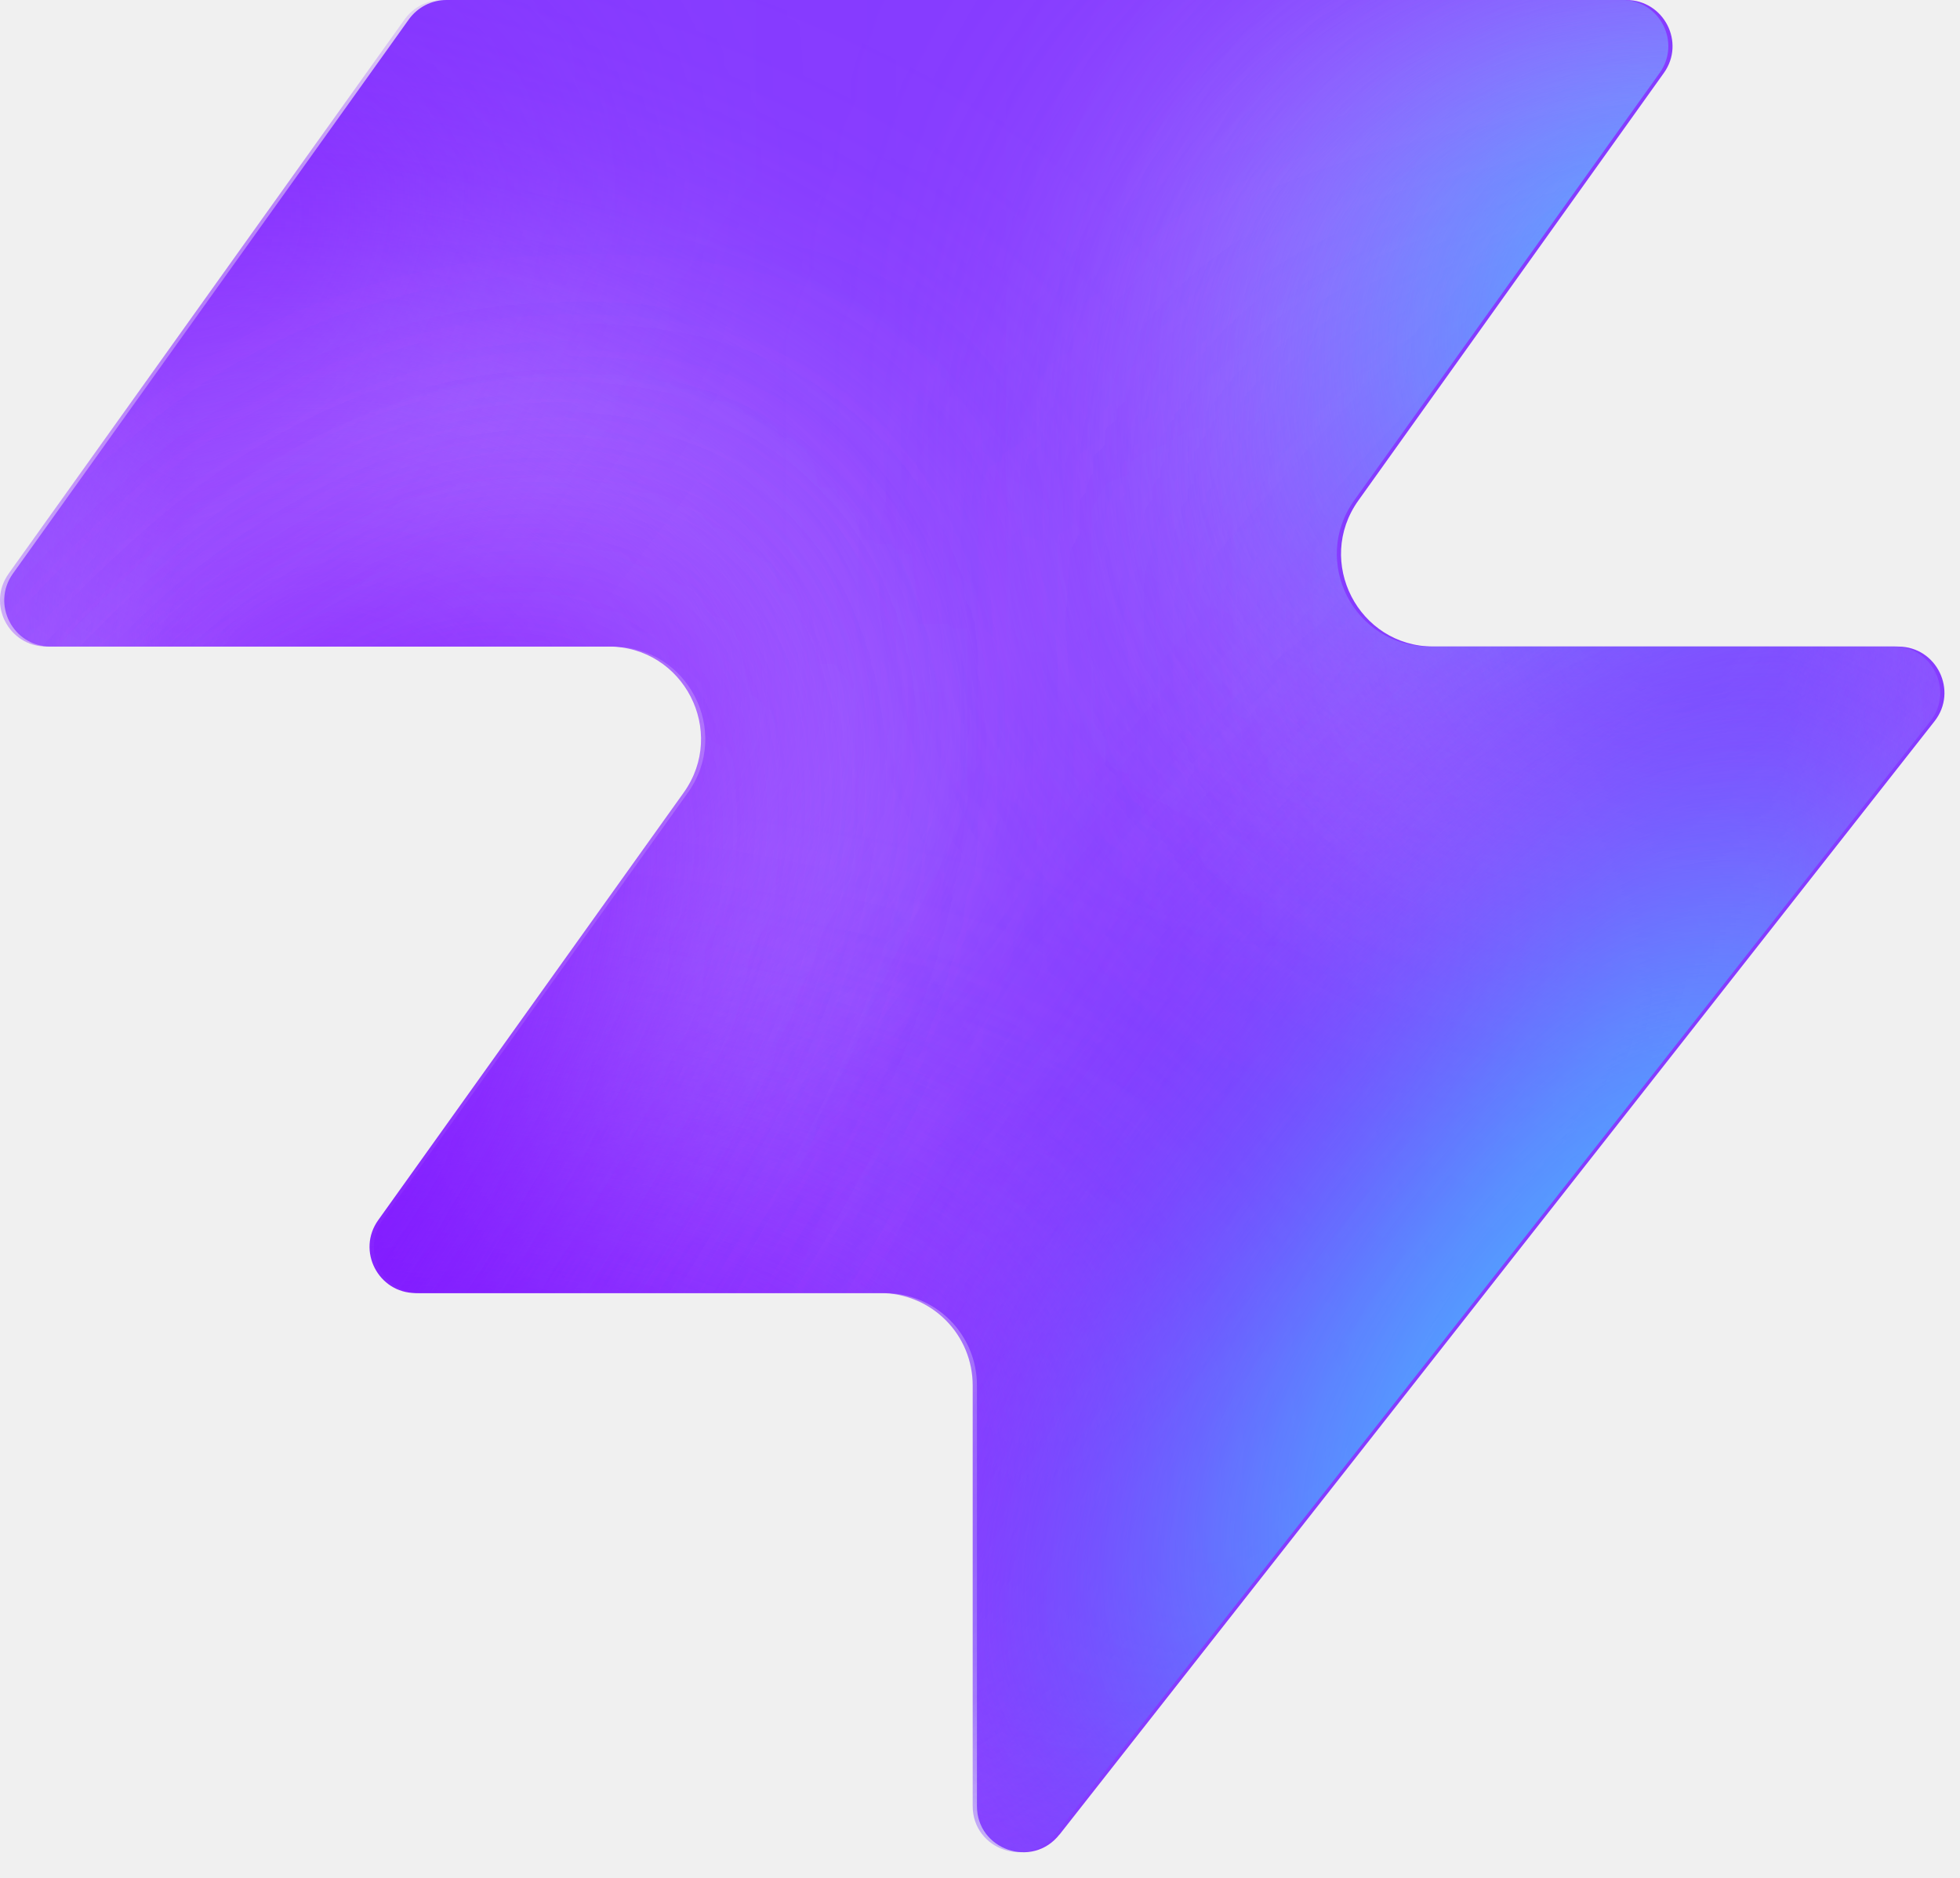
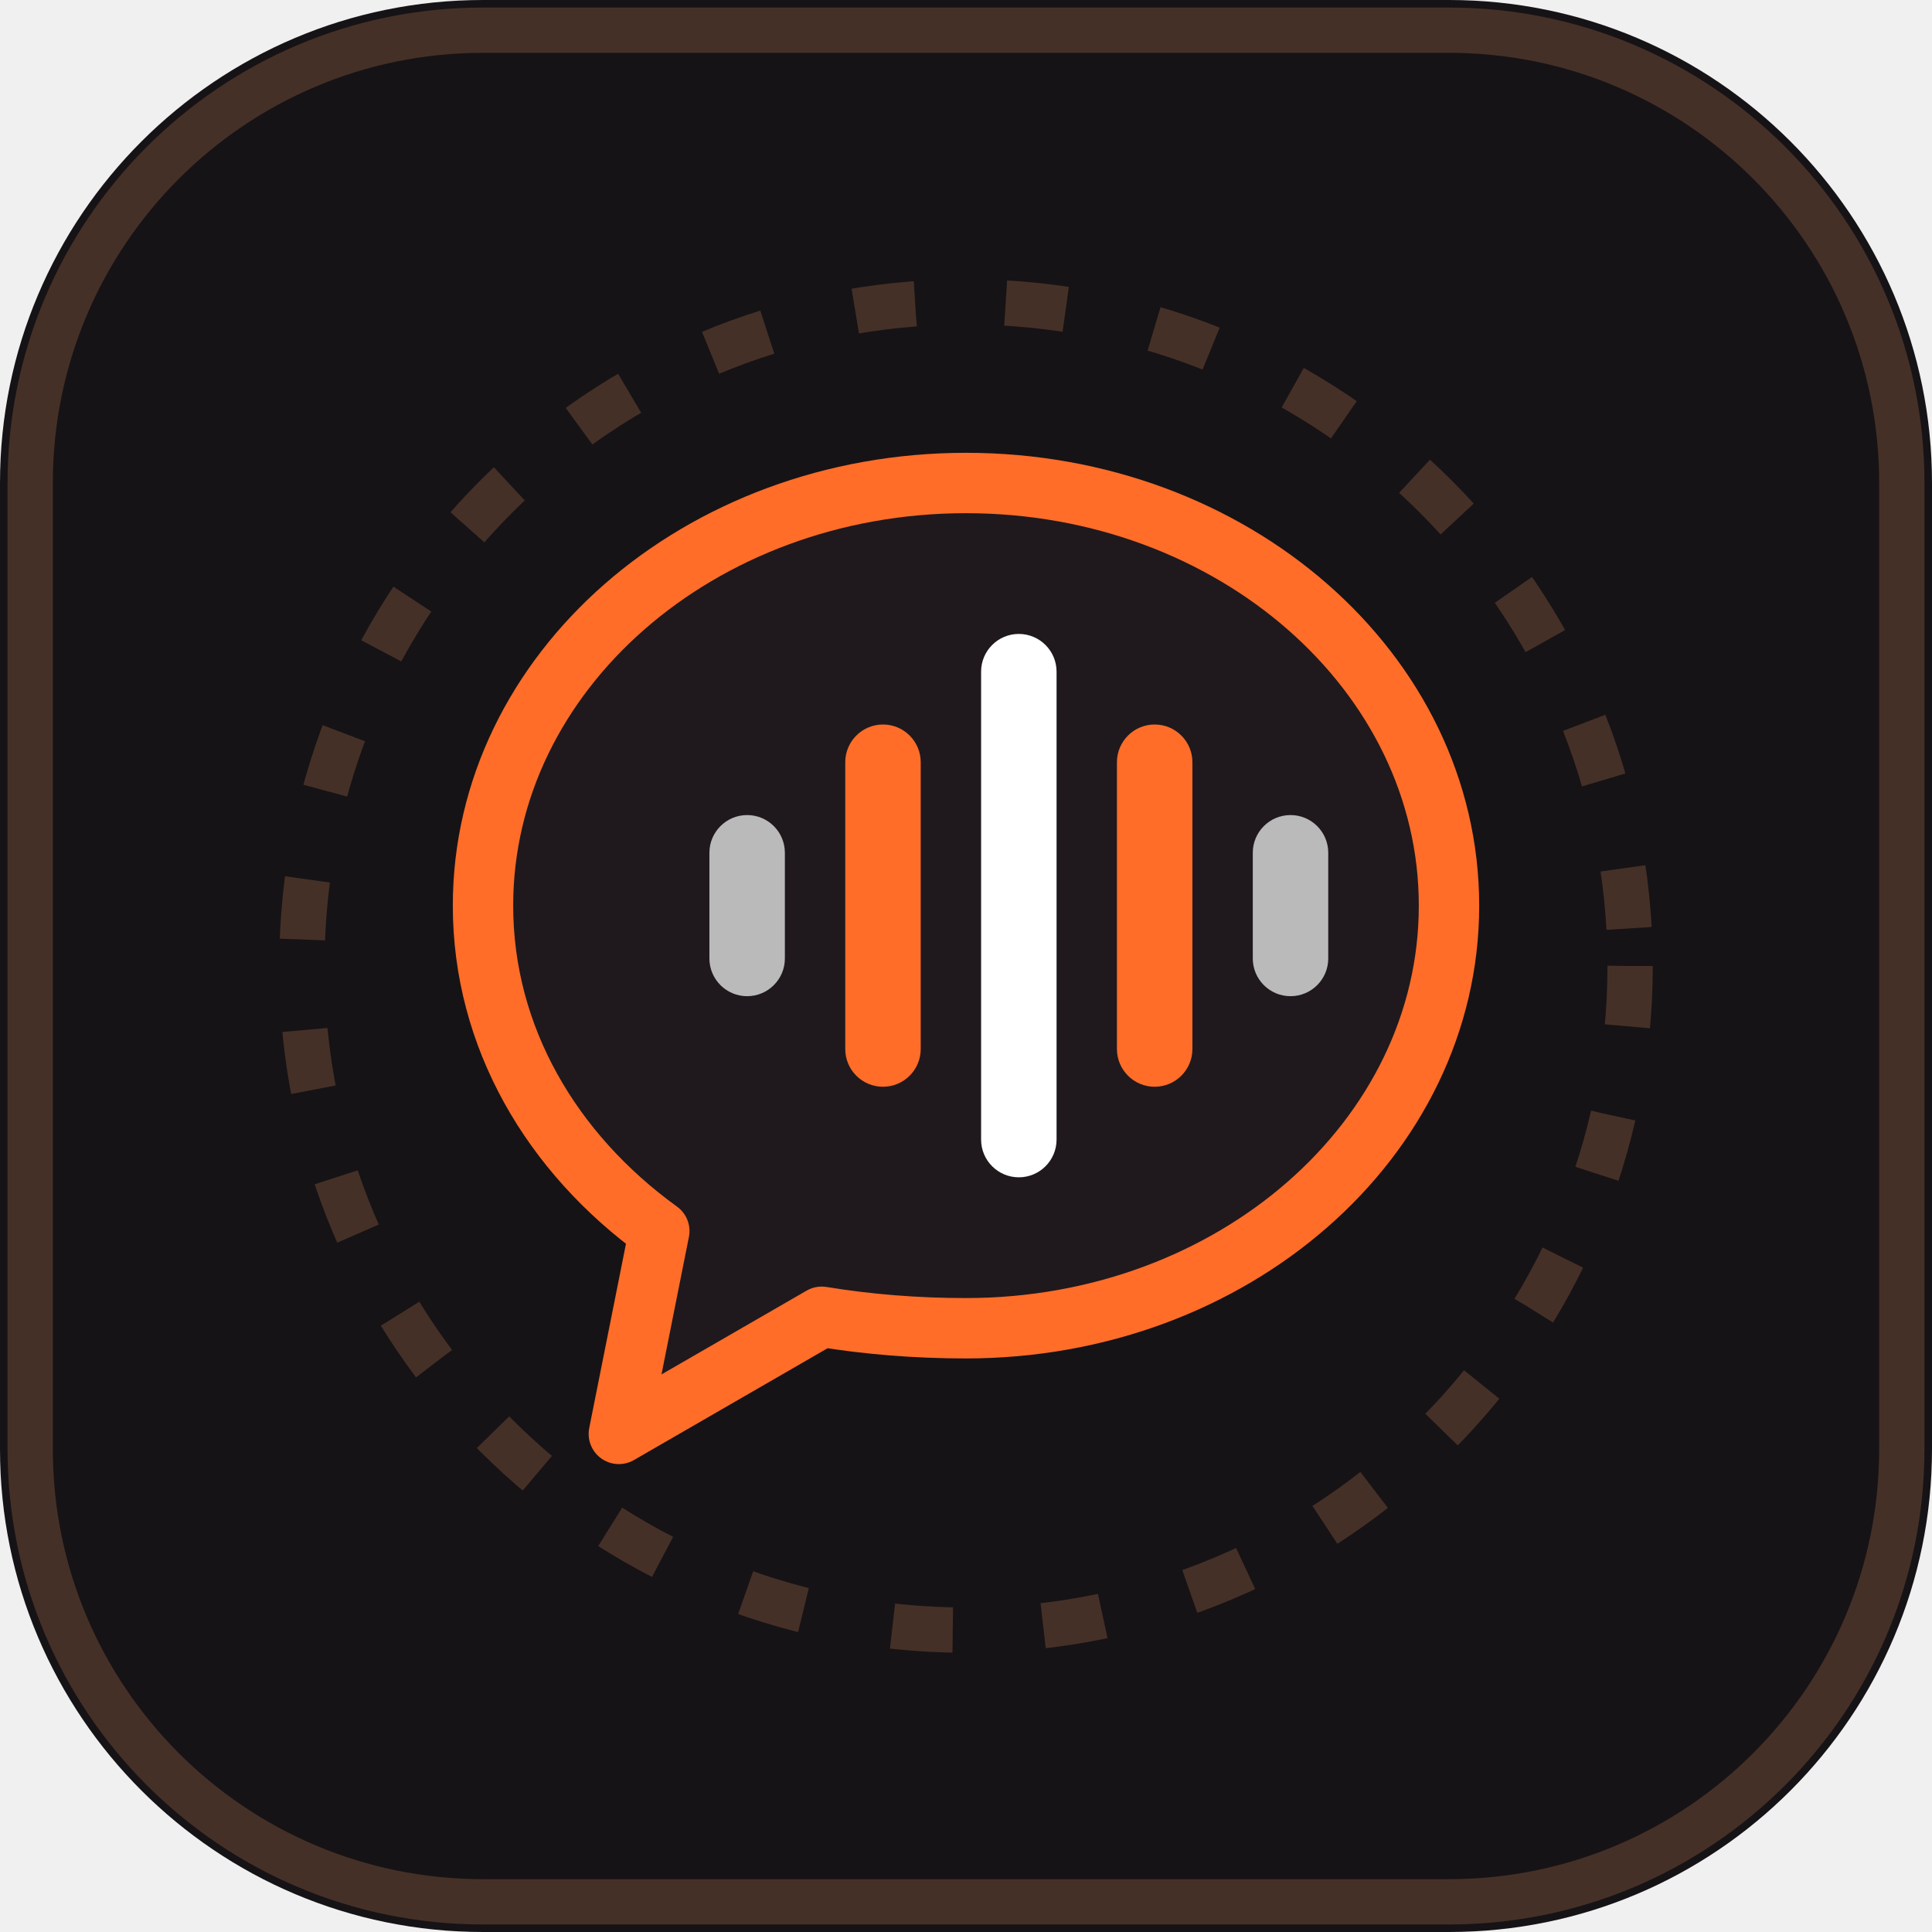
- <svg xmlns="http://www.w3.org/2000/svg" width="48" height="46" fill="none" viewBox="0 0 48 46">
-   <path fill="#863bff" d="M25.946 44.938c-.664.845-2.021.375-2.021-.698V33.937a2.26 2.26 0 0 0-2.262-2.262H10.287c-.92 0-1.456-1.04-.92-1.788l7.48-10.471c1.07-1.497 0-3.578-1.842-3.578H1.237c-.92 0-1.456-1.04-.92-1.788L10.013.474c.214-.297.556-.474.92-.474h28.894c.92 0 1.456 1.04.92 1.788l-7.48 10.471c-1.07 1.498 0 3.579 1.842 3.579h11.377c.943 0 1.473 1.088.89 1.83L25.947 44.94z" style="fill:#863bff;fill:color(display-p3 .525 .23 1);fill-opacity:1" />
-   <mask id="a" width="48" height="46" x="0" y="0" maskUnits="userSpaceOnUse" style="mask-type:alpha">
-     <path fill="#000" d="M25.842 44.938c-.664.844-2.021.375-2.021-.698V33.937a2.26 2.26 0 0 0-2.262-2.262H10.183c-.92 0-1.456-1.04-.92-1.788l7.48-10.471c1.07-1.498 0-3.579-1.842-3.579H1.133c-.92 0-1.456-1.04-.92-1.787L9.91.473c.214-.297.556-.474.92-.474h28.894c.92 0 1.456 1.04.92 1.788l-7.48 10.471c-1.07 1.498 0 3.578 1.842 3.578h11.377c.943 0 1.473 1.088.89 1.832L25.843 44.94z" style="fill:#000;fill-opacity:1" />
-   </mask>
-   <g mask="url(#a)">
-     <g filter="url(#b)">
-       <ellipse cx="5.508" cy="14.704" fill="#ede6ff" rx="5.508" ry="14.704" style="fill:#ede6ff;fill:color(display-p3 .927 .903 1);fill-opacity:1" transform="matrix(.00324 1 1 -.00324 -4.47 31.516)" />
-     </g>
-     <g filter="url(#c)">
-       <ellipse cx="10.399" cy="29.851" fill="#ede6ff" rx="10.399" ry="29.851" style="fill:#ede6ff;fill:color(display-p3 .927 .903 1);fill-opacity:1" transform="matrix(.00324 1 1 -.00324 -39.328 7.883)" />
-     </g>
-     <g filter="url(#d)">
-       <ellipse cx="5.508" cy="30.487" fill="#7e14ff" rx="5.508" ry="30.487" style="fill:#7e14ff;fill:color(display-p3 .492 .077 1);fill-opacity:1" transform="rotate(89.814 -25.913 -14.639)scale(1 -1)" />
-     </g>
-     <g filter="url(#e)">
-       <ellipse cx="5.508" cy="30.599" fill="#7e14ff" rx="5.508" ry="30.599" style="fill:#7e14ff;fill:color(display-p3 .492 .077 1);fill-opacity:1" transform="rotate(89.814 -32.644 -3.334)scale(1 -1)" />
-     </g>
-     <g filter="url(#f)">
-       <ellipse cx="5.508" cy="30.599" fill="#7e14ff" rx="5.508" ry="30.599" style="fill:#7e14ff;fill:color(display-p3 .492 .077 1);fill-opacity:1" transform="matrix(.00324 1 1 -.00324 -34.34 30.47)" />
-     </g>
-     <g filter="url(#g)">
-       <ellipse cx="14.072" cy="22.078" fill="#ede6ff" rx="14.072" ry="22.078" style="fill:#ede6ff;fill:color(display-p3 .927 .903 1);fill-opacity:1" transform="rotate(93.35 24.506 48.493)scale(-1 1)" />
-     </g>
-     <g filter="url(#h)">
-       <ellipse cx="3.47" cy="21.501" fill="#7e14ff" rx="3.47" ry="21.501" style="fill:#7e14ff;fill:color(display-p3 .492 .077 1);fill-opacity:1" transform="rotate(89.009 28.708 47.59)scale(-1 1)" />
-     </g>
-     <g filter="url(#i)">
-       <ellipse cx="3.47" cy="21.501" fill="#7e14ff" rx="3.47" ry="21.501" style="fill:#7e14ff;fill:color(display-p3 .492 .077 1);fill-opacity:1" transform="rotate(89.009 28.708 47.59)scale(-1 1)" />
-     </g>
-     <g filter="url(#j)">
-       <ellipse cx=".387" cy="8.972" fill="#7e14ff" rx="4.407" ry="29.108" style="fill:#7e14ff;fill:color(display-p3 .492 .077 1);fill-opacity:1" transform="rotate(39.51 .387 8.972)" />
-     </g>
-     <g filter="url(#k)">
-       <ellipse cx="47.523" cy="-6.092" fill="#7e14ff" rx="4.407" ry="29.108" style="fill:#7e14ff;fill:color(display-p3 .492 .077 1);fill-opacity:1" transform="rotate(37.892 47.523 -6.092)" />
-     </g>
-     <g filter="url(#l)">
-       <ellipse cx="41.412" cy="6.333" fill="#47bfff" rx="5.971" ry="9.665" style="fill:#47bfff;fill:color(display-p3 .28 .748 1);fill-opacity:1" transform="rotate(37.892 41.412 6.333)" />
-     </g>
-     <g filter="url(#m)">
-       <ellipse cx="-1.879" cy="38.332" fill="#7e14ff" rx="4.407" ry="29.108" style="fill:#7e14ff;fill:color(display-p3 .492 .077 1);fill-opacity:1" transform="rotate(37.892 -1.88 38.332)" />
-     </g>
-     <g filter="url(#n)">
-       <ellipse cx="-1.879" cy="38.332" fill="#7e14ff" rx="4.407" ry="29.108" style="fill:#7e14ff;fill:color(display-p3 .492 .077 1);fill-opacity:1" transform="rotate(37.892 -1.88 38.332)" />
-     </g>
-     <g filter="url(#o)">
-       <ellipse cx="35.651" cy="29.907" fill="#7e14ff" rx="4.407" ry="29.108" style="fill:#7e14ff;fill:color(display-p3 .492 .077 1);fill-opacity:1" transform="rotate(37.892 35.651 29.907)" />
-     </g>
-     <g filter="url(#p)">
-       <ellipse cx="38.418" cy="32.4" fill="#47bfff" rx="5.971" ry="15.297" style="fill:#47bfff;fill:color(display-p3 .28 .748 1);fill-opacity:1" transform="rotate(37.892 38.418 32.4)" />
-     </g>
-   </g>
-   <defs>
-     <filter id="b" width="60.045" height="41.654" x="-19.77" y="16.149" color-interpolation-filters="sRGB" filterUnits="userSpaceOnUse">
-       <feFlood flood-opacity="0" result="BackgroundImageFix" />
-       <feBlend in="SourceGraphic" in2="BackgroundImageFix" result="shape" />
-       <feGaussianBlur result="effect1_foregroundBlur_2002_17158" stdDeviation="7.659" />
-     </filter>
-     <filter id="c" width="90.34" height="51.437" x="-54.613" y="-7.533" color-interpolation-filters="sRGB" filterUnits="userSpaceOnUse">
-       <feFlood flood-opacity="0" result="BackgroundImageFix" />
-       <feBlend in="SourceGraphic" in2="BackgroundImageFix" result="shape" />
-       <feGaussianBlur result="effect1_foregroundBlur_2002_17158" stdDeviation="7.659" />
-     </filter>
-     <filter id="d" width="79.355" height="29.4" x="-49.64" y="2.03" color-interpolation-filters="sRGB" filterUnits="userSpaceOnUse">
-       <feFlood flood-opacity="0" result="BackgroundImageFix" />
-       <feBlend in="SourceGraphic" in2="BackgroundImageFix" result="shape" />
-       <feGaussianBlur result="effect1_foregroundBlur_2002_17158" stdDeviation="4.596" />
-     </filter>
-     <filter id="e" width="79.579" height="29.4" x="-45.045" y="20.029" color-interpolation-filters="sRGB" filterUnits="userSpaceOnUse">
-       <feFlood flood-opacity="0" result="BackgroundImageFix" />
-       <feBlend in="SourceGraphic" in2="BackgroundImageFix" result="shape" />
-       <feGaussianBlur result="effect1_foregroundBlur_2002_17158" stdDeviation="4.596" />
-     </filter>
-     <filter id="f" width="79.579" height="29.4" x="-43.513" y="21.178" color-interpolation-filters="sRGB" filterUnits="userSpaceOnUse">
-       <feFlood flood-opacity="0" result="BackgroundImageFix" />
-       <feBlend in="SourceGraphic" in2="BackgroundImageFix" result="shape" />
-       <feGaussianBlur result="effect1_foregroundBlur_2002_17158" stdDeviation="4.596" />
-     </filter>
-     <filter id="g" width="74.749" height="58.852" x="15.756" y="-17.901" color-interpolation-filters="sRGB" filterUnits="userSpaceOnUse">
-       <feFlood flood-opacity="0" result="BackgroundImageFix" />
-       <feBlend in="SourceGraphic" in2="BackgroundImageFix" result="shape" />
-       <feGaussianBlur result="effect1_foregroundBlur_2002_17158" stdDeviation="7.659" />
-     </filter>
-     <filter id="h" width="61.377" height="25.362" x="23.548" y="2.284" color-interpolation-filters="sRGB" filterUnits="userSpaceOnUse">
-       <feFlood flood-opacity="0" result="BackgroundImageFix" />
-       <feBlend in="SourceGraphic" in2="BackgroundImageFix" result="shape" />
-       <feGaussianBlur result="effect1_foregroundBlur_2002_17158" stdDeviation="4.596" />
-     </filter>
-     <filter id="i" width="61.377" height="25.362" x="23.548" y="2.284" color-interpolation-filters="sRGB" filterUnits="userSpaceOnUse">
-       <feFlood flood-opacity="0" result="BackgroundImageFix" />
-       <feBlend in="SourceGraphic" in2="BackgroundImageFix" result="shape" />
-       <feGaussianBlur result="effect1_foregroundBlur_2002_17158" stdDeviation="4.596" />
-     </filter>
-     <filter id="j" width="56.045" height="63.649" x="-27.636" y="-22.853" color-interpolation-filters="sRGB" filterUnits="userSpaceOnUse">
-       <feFlood flood-opacity="0" result="BackgroundImageFix" />
-       <feBlend in="SourceGraphic" in2="BackgroundImageFix" result="shape" />
-       <feGaussianBlur result="effect1_foregroundBlur_2002_17158" stdDeviation="4.596" />
-     </filter>
-     <filter id="k" width="54.814" height="64.646" x="20.116" y="-38.415" color-interpolation-filters="sRGB" filterUnits="userSpaceOnUse">
-       <feFlood flood-opacity="0" result="BackgroundImageFix" />
-       <feBlend in="SourceGraphic" in2="BackgroundImageFix" result="shape" />
-       <feGaussianBlur result="effect1_foregroundBlur_2002_17158" stdDeviation="4.596" />
-     </filter>
-     <filter id="l" width="33.541" height="35.313" x="24.641" y="-11.323" color-interpolation-filters="sRGB" filterUnits="userSpaceOnUse">
-       <feFlood flood-opacity="0" result="BackgroundImageFix" />
-       <feBlend in="SourceGraphic" in2="BackgroundImageFix" result="shape" />
-       <feGaussianBlur result="effect1_foregroundBlur_2002_17158" stdDeviation="4.596" />
-     </filter>
-     <filter id="m" width="54.814" height="64.646" x="-29.286" y="6.009" color-interpolation-filters="sRGB" filterUnits="userSpaceOnUse">
-       <feFlood flood-opacity="0" result="BackgroundImageFix" />
-       <feBlend in="SourceGraphic" in2="BackgroundImageFix" result="shape" />
-       <feGaussianBlur result="effect1_foregroundBlur_2002_17158" stdDeviation="4.596" />
-     </filter>
-     <filter id="n" width="54.814" height="64.646" x="-29.286" y="6.009" color-interpolation-filters="sRGB" filterUnits="userSpaceOnUse">
-       <feFlood flood-opacity="0" result="BackgroundImageFix" />
-       <feBlend in="SourceGraphic" in2="BackgroundImageFix" result="shape" />
-       <feGaussianBlur result="effect1_foregroundBlur_2002_17158" stdDeviation="4.596" />
-     </filter>
-     <filter id="o" width="54.814" height="64.646" x="8.244" y="-2.416" color-interpolation-filters="sRGB" filterUnits="userSpaceOnUse">
-       <feFlood flood-opacity="0" result="BackgroundImageFix" />
-       <feBlend in="SourceGraphic" in2="BackgroundImageFix" result="shape" />
-       <feGaussianBlur result="effect1_foregroundBlur_2002_17158" stdDeviation="4.596" />
-     </filter>
-     <filter id="p" width="39.409" height="43.623" x="18.713" y="10.588" color-interpolation-filters="sRGB" filterUnits="userSpaceOnUse">
-       <feFlood flood-opacity="0" result="BackgroundImageFix" />
-       <feBlend in="SourceGraphic" in2="BackgroundImageFix" result="shape" />
-       <feGaussianBlur result="effect1_foregroundBlur_2002_17158" stdDeviation="4.596" />
-     </filter>
-   </defs>
+ <svg xmlns="http://www.w3.org/2000/svg" viewBox="0 0 64 64" width="64" height="64" fill="none">
+   <rect width="64" height="64" rx="16" fill="#161316" />
+   <rect x="1" y="1" width="62" height="62" rx="15" stroke="#453027" stroke-width="1.5" />
+   <circle cx="32" cy="32" r="22" stroke="#453027" stroke-width="1.5" stroke-dasharray="2 3" />
+   <path d="M32 16C23.163 16 16 22.268 16 30C16 34.35 18.27 38.2 21.84 40.78L20.5 47.5L27.22 43.62C28.75 43.87 30.34 44 32 44C40.837 44 48 37.732 48 30C48 22.268 40.837 16 32 16Z" fill="#1F191D" stroke="#FF6D29" stroke-width="2" stroke-linejoin="round" />
+   <rect x="23.5" y="27" width="2.5" height="6" rx="1.25" fill="#BABABA" />
+   <rect x="28" y="24" width="2.5" height="12" rx="1.25" fill="#FF6D29" />
+   <rect x="32.5" y="21" width="2.5" height="18" rx="1.25" fill="#FFFFFF" />
+   <rect x="37" y="24" width="2.5" height="12" rx="1.25" fill="#FF6D29" />
+   <rect x="41.5" y="27" width="2.5" height="6" rx="1.25" fill="#BABABA" />
</svg>
